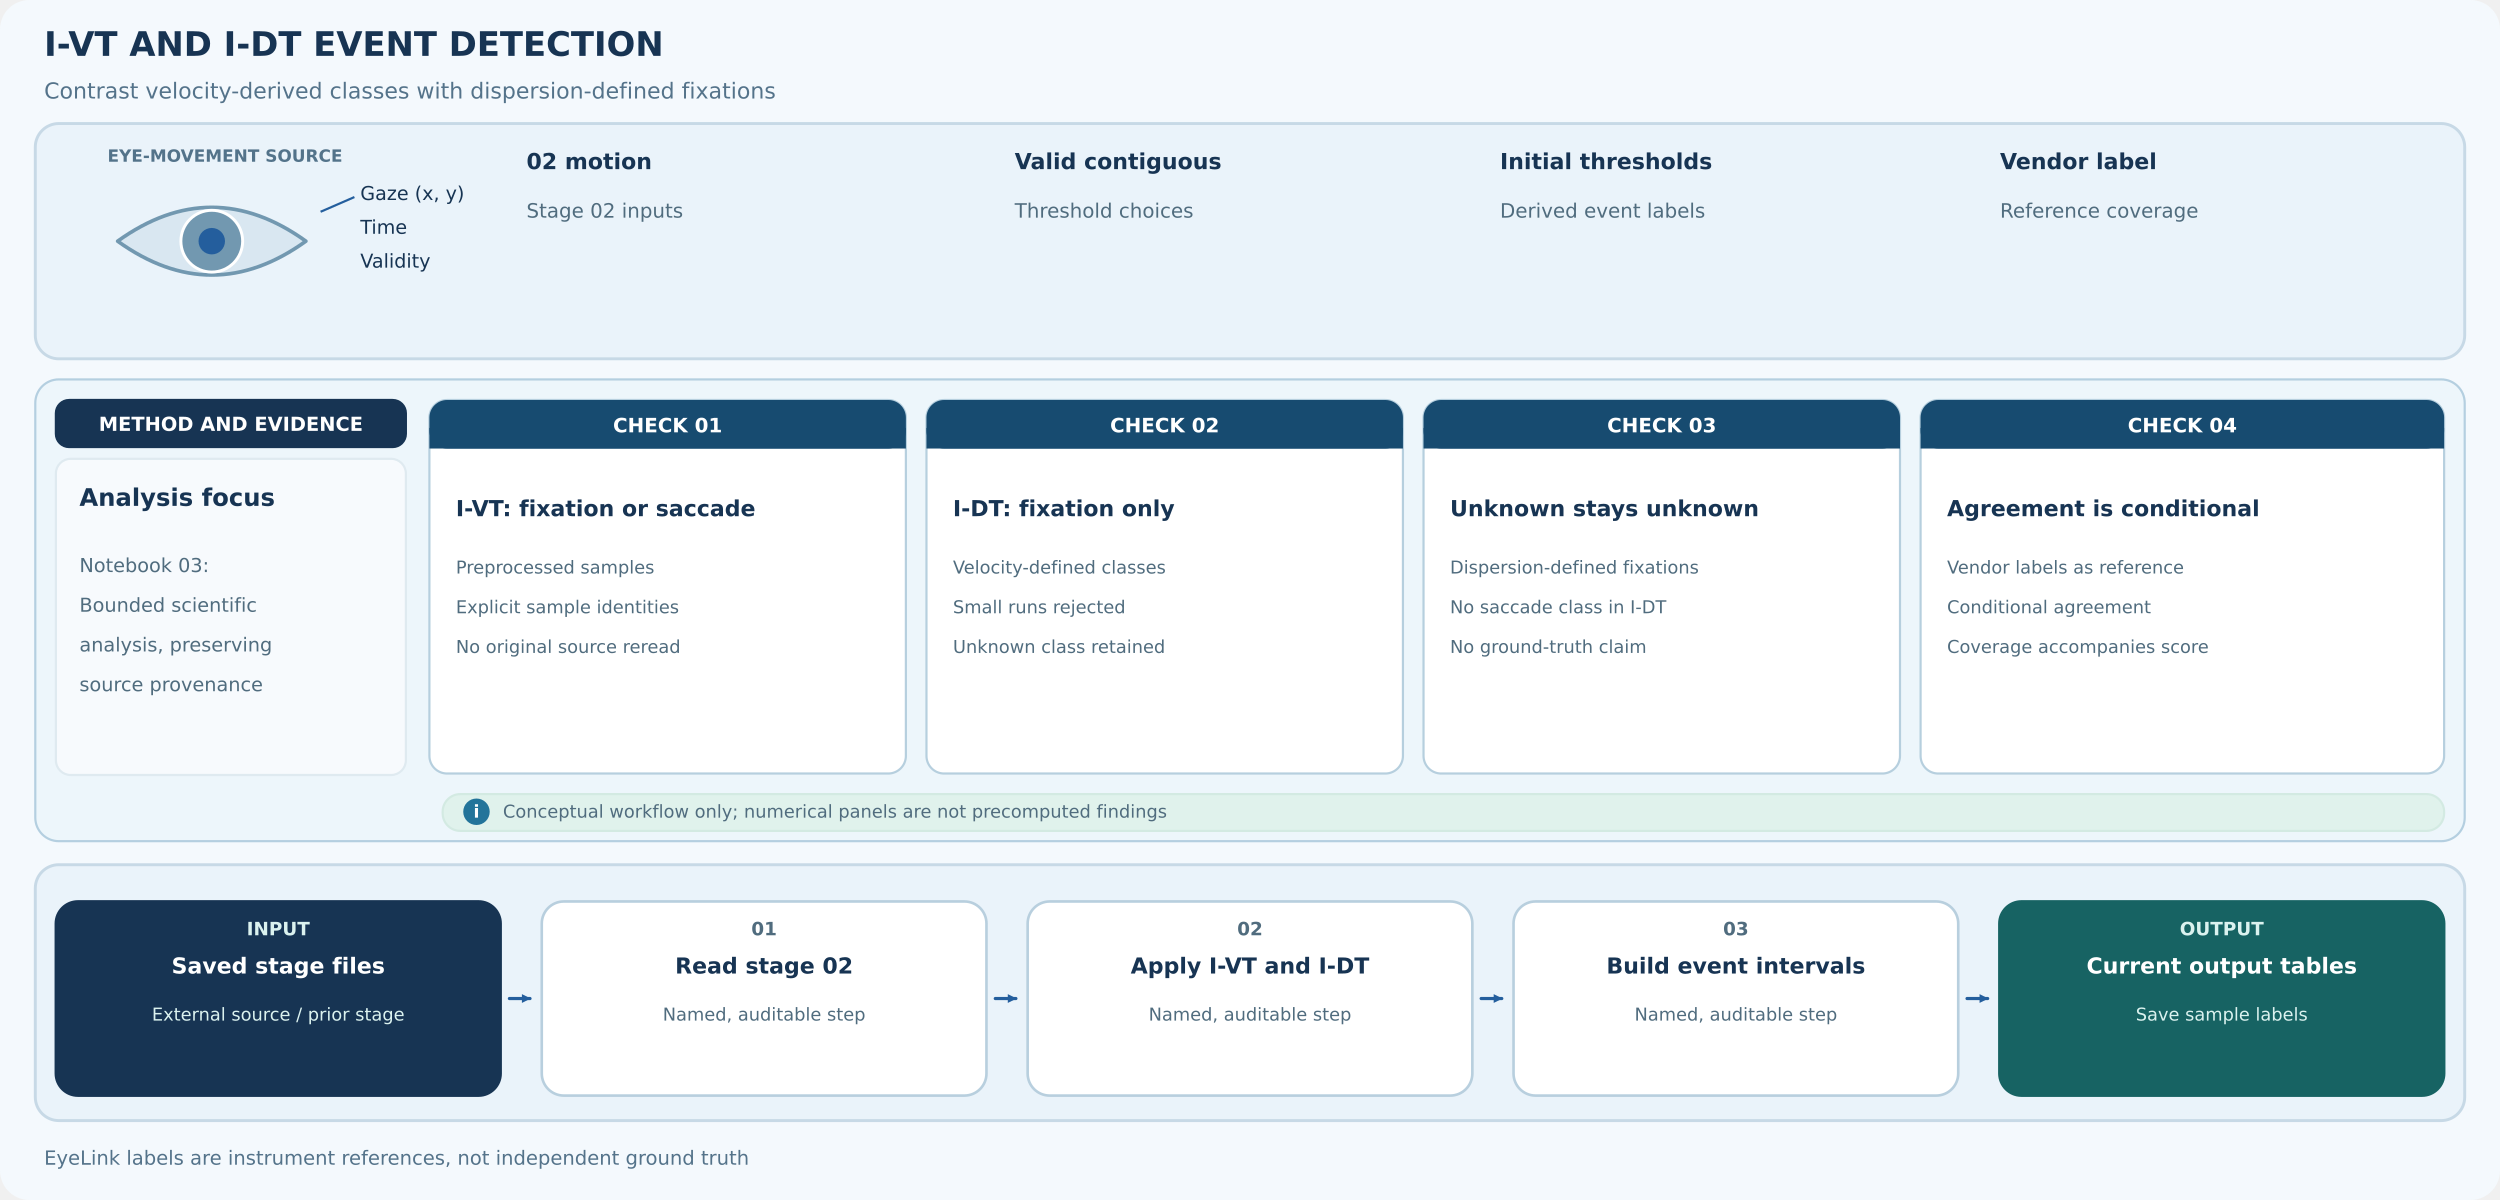
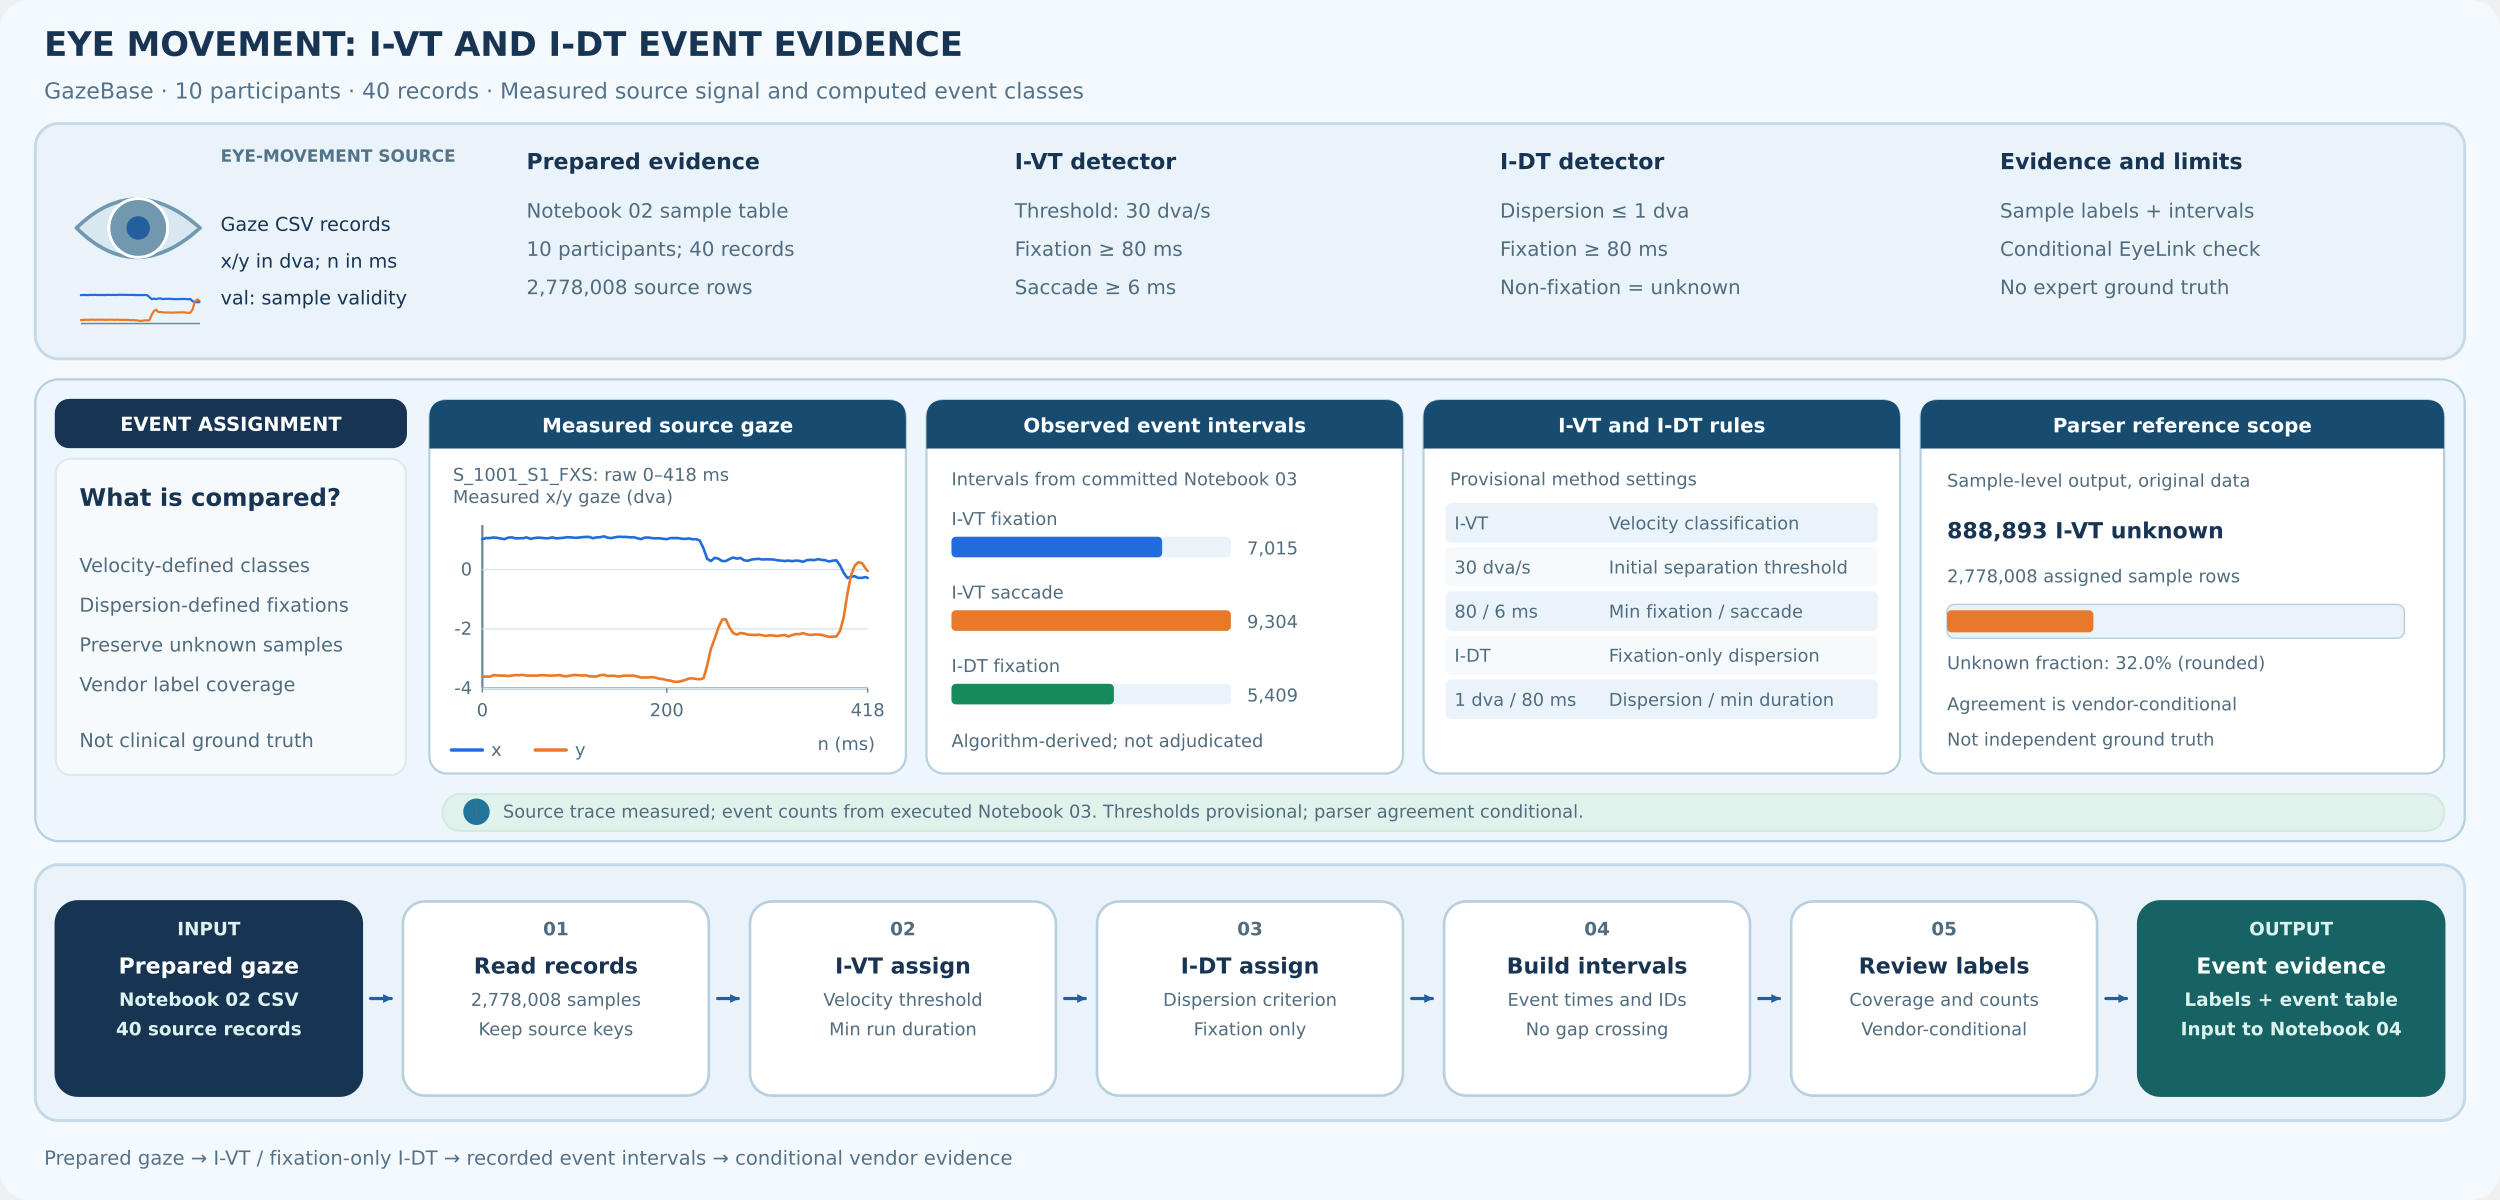
<svg xmlns="http://www.w3.org/2000/svg" width="1700" height="816" viewBox="0 0 1700 816" role="img" aria-labelledby="svg-title svg-desc">
  <defs>
    <style>
.title{font:700 23px DejaVu Sans,Arial,sans-serif;fill:#173453}.subtitle{font:400 15px DejaVu Sans,Arial,sans-serif;fill:#54738A}.sourceheading{font:700 11.5px DejaVu Sans,Arial,sans-serif;fill:#53738A}.sourcebody{font:400 13px DejaVu Sans,Arial,sans-serif;fill:#173453}.ctxhead{font:700 15px DejaVu Sans,Arial,sans-serif;fill:#173453}.ctxbody{font:400 13.5px DejaVu Sans,Arial,sans-serif;fill:#506C7E}.focushead{font:700 16.5px DejaVu Sans,Arial,sans-serif;fill:#173453}.focusbody{font:400 13.1px DejaVu Sans,Arial,sans-serif;fill:#506C7E}.sectionlabel{font:700 13.2px DejaVu Sans,Arial,sans-serif;fill:white}.panelhead{font:700 13.5px DejaVu Sans,Arial,sans-serif;fill:white}.panelbody{font:400 12.1px DejaVu Sans,Arial,sans-serif;fill:#506C7E}.nodeid{font:700 12.5px DejaVu Sans,Arial,sans-serif;fill:#506C7E}.nodetitle{font:700 15px DejaVu Sans,Arial,sans-serif;fill:#173453}.nodedesc{font:400 12.1px DejaVu Sans,Arial,sans-serif;fill:#506C7E}.endnodeid{font:700 12.5px DejaVu Sans,Arial,sans-serif;fill:#DBF2EF}.endnodetitle{font:700 15px DejaVu Sans,Arial,sans-serif;fill:white}.footer{font:400 13.3px DejaVu Sans,Arial,sans-serif;fill:#54738A}</style>
    <marker id="arr" markerWidth="6" markerHeight="6" refX="5.5" refY="3" orient="auto" markerUnits="userSpaceOnUse">
      <path d="M0 0 L6 3 L0 6 Z" fill="#245E9D" />
    </marker>
  </defs>
  <rect x="0" y="0" width="1700" height="816" rx="20" fill="#F4F9FD" stroke="none" stroke-width="1" />
  <g id="band-0-header">
-     <text x="30" y="38" class="title" text-anchor="start">I-VT AND I-DT EVENT DETECTION</text>
-     <text x="30" y="67" class="subtitle" text-anchor="start">Contrast velocity-derived classes with dispersion-defined fixations</text>
+     <text x="30" y="38" class="title">EYE MOVEMENT: I-VT AND I-DT EVENT EVIDENCE</text>
+     <text x="30" y="67" class="subtitle">GazeBase · 10 participants · 40 records · Measured source signal and computed event classes</text>
  </g>
  <g id="band-1-context">
    <rect x="24" y="84" width="1652" height="160" rx="16" fill="#EAF3FA" stroke="#C7D9E6" stroke-width="2" />
    <g id="source">
-       <text x="153" y="110" class="sourceheading" text-anchor="middle">EYE-MOVEMENT SOURCE</text>
-       <path d="M80,164 Q144,118 208,164 Q144,210 80,164Z" fill="#D9E7F1" stroke="#7298B0" stroke-width="2.5" stroke-linecap="round" stroke-linejoin="round" />
-       <circle cx="144" cy="164" r="21" fill="#7298B0" stroke="white" stroke-width="2" />
-       <circle cx="144" cy="164" r="9" fill="#245E9D" />
-       <path d="M218 144 L241 134" fill="none" stroke="#245E9D" stroke-width="1.5" />
-       <text x="245" y="136" class="sourcebody" text-anchor="start">Gaze (x, y)</text>
-       <text x="245" y="159" class="sourcebody" text-anchor="start">Time</text>
-       <text x="245" y="182" class="sourcebody" text-anchor="start">Validity</text>
+       <text x="150" y="110" class="sourceheading">EYE-MOVEMENT SOURCE</text>
+       <path d="M52 155 Q92 116 136 155 Q92 195 52 155Z" fill="#D9E7F1" stroke="#7298B0" stroke-width="2.5" stroke-linejoin="round" />
+       <circle cx="94" cy="155" r="20" fill="#7298B0" stroke="#FFFFFF" stroke-width="2" />
+       <circle cx="94" cy="155" r="8" fill="#245E9D" />
+       <line x1="55" y1="220" x2="136" y2="220" stroke="#66879D" stroke-width="1" />
+       <path d="M55.0 200.7 L56.6 200.6 L58.1 200.6 L59.7 200.7 L61.2 200.5 L62.8 200.6 L64.3 200.5 L65.9 200.6 L67.4 200.6 L69.0 200.6 L70.5 200.6 L72.1 200.6 L73.6 200.5 L75.2 200.6 L76.7 200.5 L78.3 200.6 L79.8 200.5 L81.4 200.5 L82.9 200.5 L84.5 200.5 L86.0 200.5 L87.6 200.6 L89.1 200.5 L90.7 200.6 L92.2 200.6 L93.8 200.7 L95.3 200.6 L96.9 200.7 L98.4 200.6 L100.0 200.7 L101.5 201.9 L103.1 203.4 L104.6 203.1 L106.2 203.4 L107.7 203.0 L109.3 203.0 L110.8 203.4 L112.4 203.2 L113.9 203.2 L115.5 203.2 L117.0 203.3 L118.6 203.4 L120.1 203.4 L121.7 203.4 L123.2 203.3 L124.8 203.3 L126.3 203.3 L127.9 203.5 L129.4 203.3 L131.0 204.9 L132.5 205.4 L134.1 205.5 L135.6 205.4" fill="none" stroke="#236CDE" stroke-width="1.5" stroke-linecap="round" stroke-linejoin="round" />
+       <path d="M55.0 217.6 L56.6 217.6 L58.1 217.4 L59.7 217.5 L61.2 217.4 L62.8 217.4 L64.3 217.5 L65.9 217.4 L67.4 217.4 L69.0 217.4 L70.5 217.4 L72.1 217.5 L73.6 217.4 L75.2 217.4 L76.7 217.4 L78.3 217.5 L79.8 217.4 L81.4 217.5 L82.9 217.5 L84.5 217.5 L86.0 217.5 L87.6 217.6 L89.1 217.7 L90.7 217.6 L92.2 217.8 L93.8 218.0 L95.3 218.2 L96.9 218.1 L98.4 217.8 L100.0 217.9 L101.5 217.8 L103.1 214.2 L104.6 211.6 L106.2 210.6 L107.7 212.2 L109.3 212.2 L110.8 212.4 L112.4 212.5 L113.9 212.5 L115.5 212.5 L117.0 212.6 L118.6 212.5 L120.1 212.5 L121.7 212.4 L123.2 212.4 L124.8 212.4 L126.3 212.5 L127.9 212.7 L129.4 212.7 L131.0 210.3 L132.5 205.1 L134.1 203.6 L135.6 204.4" fill="none" stroke="#E87929" stroke-width="1.5" stroke-linecap="round" stroke-linejoin="round" />
+       <text x="150" y="157" class="sourcebody">Gaze CSV records</text>
+       <text x="150" y="182" class="sourcebody">x/y in dva; n in ms</text>
+       <text x="150" y="207" class="sourcebody">val: sample validity</text>
    </g>
    <g id="context-1">
-       <text x="358" y="115" class="ctxhead" text-anchor="start">02 motion</text>
-       <text x="358" y="148" class="ctxbody" text-anchor="start">Stage 02 inputs</text>
+       <text x="358" y="115" class="ctxhead">Prepared evidence</text>
+       <text x="358" y="148" class="ctxbody">Notebook 02 sample table</text>
+       <text x="358" y="174" class="ctxbody">10 participants; 40 records</text>
+       <text x="358" y="200" class="ctxbody">2,778,008 source rows</text>
    </g>
    <g id="context-2">
-       <text x="690" y="115" class="ctxhead" text-anchor="start">Valid contiguous</text>
-       <text x="690" y="148" class="ctxbody" text-anchor="start">Threshold choices</text>
+       <text x="690" y="115" class="ctxhead">I-VT detector</text>
+       <text x="690" y="148" class="ctxbody">Threshold: 30 dva/s</text>
+       <text x="690" y="174" class="ctxbody">Fixation ≥ 80 ms</text>
+       <text x="690" y="200" class="ctxbody">Saccade ≥ 6 ms</text>
    </g>
    <g id="context-3">
-       <text x="1020" y="115" class="ctxhead" text-anchor="start">Initial thresholds</text>
-       <text x="1020" y="148" class="ctxbody" text-anchor="start">Derived event labels</text>
+       <text x="1020" y="115" class="ctxhead">I-DT detector</text>
+       <text x="1020" y="148" class="ctxbody">Dispersion ≤ 1 dva</text>
+       <text x="1020" y="174" class="ctxbody">Fixation ≥ 80 ms</text>
+       <text x="1020" y="200" class="ctxbody">Non-fixation = unknown</text>
    </g>
    <g id="context-4">
-       <text x="1360" y="115" class="ctxhead" text-anchor="start">Vendor label</text>
-       <text x="1360" y="148" class="ctxbody" text-anchor="start">Reference coverage</text>
+       <text x="1360" y="115" class="ctxhead">Evidence and limits</text>
+       <text x="1360" y="148" class="ctxbody">Sample labels + intervals</text>
+       <text x="1360" y="174" class="ctxbody">Conditional EyeLink check</text>
+       <text x="1360" y="200" class="ctxbody">No expert ground truth</text>
    </g>
  </g>
  <g id="band-2-analysis">
    <rect x="24" y="258" width="1652" height="314" rx="16" fill="#EDF6FB" stroke="#B4CFE0" stroke-width="1.5" />
-     <rect x="38" y="272" width="238" height="32" rx="9" fill="#173453" stroke="#173453" stroke-width="1.5" />
-     <text x="157" y="293" class="sectionlabel" text-anchor="middle">METHOD AND EVIDENCE</text>
    <g id="focus">
+       <rect x="38" y="272" width="238" height="32" rx="9" fill="#173453" stroke="#173453" stroke-width="1.5" />
+       <text x="157" y="293" class="sectionlabel" text-anchor="middle">EVENT ASSIGNMENT</text>
      <rect x="38" y="312" width="238" height="215" rx="10" fill="#F7FAFD" stroke="#DFEAF0" stroke-width="1.5" />
-       <text x="54" y="344" class="focushead" text-anchor="start">Analysis focus</text>
-       <text x="54" y="389" class="focusbody" text-anchor="start">Notebook 03:</text>
-       <text x="54" y="416" class="focusbody" text-anchor="start">Bounded scientific</text>
-       <text x="54" y="443" class="focusbody" text-anchor="start">analysis, preserving</text>
-       <text x="54" y="470" class="focusbody" text-anchor="start">source provenance</text>
+       <text x="54" y="344" class="focushead">What is compared?</text>
+       <text x="54" y="389" class="focusbody">Velocity-defined classes</text>
+       <text x="54" y="416" class="focusbody">Dispersion-defined fixations</text>
+       <text x="54" y="443" class="focusbody">Preserve unknown samples</text>
+       <text x="54" y="470" class="focusbody">Vendor label coverage</text>
+       <text x="54" y="508" class="focusbody">Not clinical ground truth</text>
    </g>
    <g id="panels">
      <g id="panel-1">
-         <rect x="292" y="272" width="324" height="254" rx="12" fill="white" stroke="#B6CFDE" stroke-width="1.5" />
-         <rect x="292" y="272" width="324" height="33" rx="12" fill="#174B70" stroke="none" stroke-width="1" />
-         <rect x="292" y="291" width="324" height="14" rx="0" fill="#174B70" stroke="none" stroke-width="1" />
-         <text x="454.0" y="294" class="panelhead" text-anchor="middle">CHECK 01</text>
-         <text x="310" y="351" class="ctxhead" text-anchor="start">I-VT: fixation or saccade</text>
-         <text x="310" y="390" class="panelbody" text-anchor="start">Preprocessed samples</text>
-         <text x="310" y="417" class="panelbody" text-anchor="start">Explicit sample identities</text>
-         <text x="310" y="444" class="panelbody" text-anchor="start">No original source reread</text>
+         <rect x="292" y="272" width="324" height="254" rx="12" fill="#FFFFFF" stroke="#B6CFDE" stroke-width="1.5" />
+         <path d="M304 272 H604 Q616 272 616 284 V305 H292 V284 Q292 272 304 272 Z" fill="#174B70" />
+         <text x="454" y="294" class="panelhead" text-anchor="middle">Measured source gaze</text>
+         <g id="scientific-panel-1">
+           <text x="308" y="327" class="panelbody">S_1001_S1_FXS: raw 0–418 ms</text>
+           <text x="308" y="342" class="panelbody">Measured x/y gaze (dva)</text>
+           <line x1="328" y1="357" x2="328" y2="468" stroke="#66879D" stroke-width="1.5" />
+           <line x1="328" y1="468" x2="590" y2="468" stroke="#66879D" stroke-width="1.5" />
+           <line x1="328" y1="468" x2="590" y2="468" stroke="#D9E6EF" stroke-width="1" />
+           <text x="321" y="472" class="panelbody" text-anchor="end">-4</text>
+           <line x1="328" y1="427.6" x2="590" y2="427.6" stroke="#D9E6EF" stroke-width="1" />
+           <text x="321" y="431.6" class="panelbody" text-anchor="end">-2</text>
+           <line x1="328" y1="387.3" x2="590" y2="387.3" stroke="#D9E6EF" stroke-width="1" />
+           <text x="321" y="391.3" class="panelbody" text-anchor="end">0</text>
+           <line x1="328" y1="468" x2="328" y2="471" stroke="#66879D" stroke-width="1" />
+           <text x="328" y="487" class="panelbody" text-anchor="middle">0</text>
+           <line x1="453.4" y1="468" x2="453.4" y2="471" stroke="#66879D" stroke-width="1" />
+           <text x="453.4" y="487" class="panelbody" text-anchor="middle">200</text>
+           <line x1="590" y1="468" x2="590" y2="471" stroke="#66879D" stroke-width="1" />
+           <text x="590" y="487" class="panelbody" text-anchor="middle">418</text>
+           <path d="M328.0 366.6 L330.5 365.9 L333.0 365.9 L335.5 365.5 L338.0 365.7 L340.5 366.2 L343.0 366.6 L345.6 365.6 L348.1 365.4 L350.6 366.1 L353.1 366.0 L355.6 366.0 L358.1 365.4 L360.6 366.4 L363.1 365.9 L365.6 365.6 L368.1 365.7 L370.6 366.0 L373.1 366.0 L375.6 365.4 L378.1 366.1 L380.7 365.9 L383.2 365.7 L385.7 365.3 L388.2 365.4 L390.7 365.7 L393.2 365.6 L395.7 365.3 L398.2 365.1 L400.7 365.1 L403.2 366.0 L405.7 365.4 L408.2 365.3 L410.7 364.7 L413.2 365.6 L415.8 365.9 L418.3 365.3 L420.8 365.0 L423.3 365.1 L425.8 365.1 L428.3 365.4 L430.8 365.3 L433.3 366.0 L435.8 366.6 L438.3 365.6 L440.8 365.5 L443.3 365.9 L445.8 366.1 L448.3 366.0 L450.9 366.4 L453.4 366.6 L455.9 365.9 L458.4 365.9 L460.9 365.9 L463.4 366.3 L465.9 366.5 L468.4 366.1 L470.9 366.7 L473.4 366.6 L475.9 367.6 L478.4 373.0 L480.9 380.0 L483.4 381.5 L486.0 379.3 L488.5 379.9 L491.0 381.5 L493.5 381.5 L496.0 380.2 L498.5 379.1 L501.0 379.9 L503.5 379.4 L506.0 381.0 L508.5 381.3 L511.0 380.5 L513.5 380.2 L516.0 380.0 L518.5 380.5 L521.1 380.3 L523.6 380.4 L526.1 380.5 L528.6 381.0 L531.1 381.2 L533.6 381.5 L536.1 381.2 L538.6 381.6 L541.1 381.2 L543.6 381.4 L546.1 382.0 L548.6 380.9 L551.1 380.7 L553.6 380.9 L556.2 380.2 L558.7 380.7 L561.2 381.0 L563.7 381.8 L566.2 381.3 L568.7 381.0 L571.2 384.4 L573.7 389.5 L576.2 393.0 L578.7 392.3 L581.2 391.8 L583.7 393.0 L586.2 392.9 L588.7 392.4 L590.0 393.0" fill="none" stroke="#236CDE" stroke-width="1.8" stroke-linecap="round" stroke-linejoin="round" />
+           <path d="M328.0 460.3 L330.5 460.0 L333.0 460.2 L335.5 459.1 L338.0 459.3 L340.5 459.4 L343.0 459.4 L345.6 459.7 L348.1 459.3 L350.6 459.1 L353.1 459.1 L355.6 458.9 L358.1 459.4 L360.6 459.4 L363.1 459.4 L365.6 459.4 L368.1 459.1 L370.6 459.2 L373.1 459.4 L375.6 459.4 L378.1 459.3 L380.7 459.0 L383.2 459.8 L385.7 459.8 L388.2 459.3 L390.7 459.0 L393.2 459.1 L395.7 459.4 L398.2 459.2 L400.7 459.9 L403.2 460.0 L405.7 460.0 L408.2 459.1 L410.7 458.9 L413.2 459.7 L415.8 459.5 L418.3 459.6 L420.8 460.1 L423.3 459.6 L425.8 459.4 L428.3 459.5 L430.8 459.4 L433.3 460.0 L435.8 460.7 L438.3 460.7 L440.8 460.7 L443.3 460.4 L445.8 460.8 L448.3 461.5 L450.9 461.8 L453.4 462.5 L455.9 462.8 L458.4 463.6 L460.9 463.6 L463.4 463.1 L465.9 462.4 L468.4 461.4 L470.9 461.3 L473.4 461.7 L475.9 461.9 L478.4 461.2 L480.9 452.5 L483.4 441.3 L486.0 434.2 L488.5 426.8 L491.0 421.4 L493.5 421.1 L496.0 426.5 L498.5 430.4 L501.0 431.6 L503.5 430.4 L506.0 430.8 L508.5 431.5 L511.0 431.7 L513.5 431.8 L516.0 431.5 L518.5 432.0 L521.1 432.4 L523.6 432.0 L526.1 432.2 L528.6 432.5 L531.1 432.1 L533.6 431.8 L536.1 432.8 L538.6 431.9 L541.1 431.2 L543.6 431.2 L546.1 430.5 L548.6 431.4 L551.1 431.8 L553.6 431.5 L556.2 431.5 L558.7 431.7 L561.2 432.4 L563.7 433.1 L566.2 432.9 L568.7 432.8 L571.2 429.1 L573.7 419.8 L576.2 404.0 L578.7 391.1 L581.2 384.7 L583.7 382.3 L586.2 382.9 L588.7 386.7 L590.0 388.3" fill="none" stroke="#E87929" stroke-width="1.8" stroke-linecap="round" stroke-linejoin="round" />
+           <path d="M307 510 L328 510" fill="none" stroke="#236CDE" stroke-width="2.4" stroke-linecap="round" stroke-linejoin="round" />
+           <text x="334" y="514" class="panelbody">x</text>
+           <path d="M364 510 L385 510" fill="none" stroke="#E87929" stroke-width="2.4" stroke-linecap="round" stroke-linejoin="round" />
+           <text x="391" y="514" class="panelbody">y</text>
+           <text x="595" y="510" class="panelbody" text-anchor="end">n (ms)</text>
+         </g>
      </g>
      <g id="panel-2">
-         <rect x="630" y="272" width="324" height="254" rx="12" fill="white" stroke="#B6CFDE" stroke-width="1.5" />
-         <rect x="630" y="272" width="324" height="33" rx="12" fill="#174B70" stroke="none" stroke-width="1" />
-         <rect x="630" y="291" width="324" height="14" rx="0" fill="#174B70" stroke="none" stroke-width="1" />
-         <text x="792.0" y="294" class="panelhead" text-anchor="middle">CHECK 02</text>
-         <text x="648" y="351" class="ctxhead" text-anchor="start">I-DT: fixation only</text>
-         <text x="648" y="390" class="panelbody" text-anchor="start">Velocity-defined classes</text>
-         <text x="648" y="417" class="panelbody" text-anchor="start">Small runs rejected</text>
-         <text x="648" y="444" class="panelbody" text-anchor="start">Unknown class retained</text>
+         <rect x="630" y="272" width="324" height="254" rx="12" fill="#FFFFFF" stroke="#B6CFDE" stroke-width="1.5" />
+         <path d="M642 272 H942 Q954 272 954 284 V305 H630 V284 Q630 272 642 272Z" fill="#174B70" />
+         <text x="792" y="294" class="panelhead" text-anchor="middle">Observed event intervals</text>
+         <g id="scientific-panel-2">
+           <text x="647" y="330" class="panelbody">Intervals from committed Notebook 03</text>
+           <text x="647" y="357" class="panelbody">I-VT fixation</text>
+           <rect x="647" y="365" width="190" height="14" rx="3" fill="#EAF3FA" stroke="none" stroke-width="0" />
+           <rect x="647" y="365" width="143.256" height="14" rx="3" fill="#236CDE" stroke="none" stroke-width="0" />
+           <text x="848" y="377" class="panelbody">7,015</text>
+           <text x="647" y="407" class="panelbody">I-VT saccade</text>
+           <rect x="647" y="415" width="190" height="14" rx="3" fill="#EAF3FA" stroke="none" stroke-width="0" />
+           <rect x="647" y="415" width="190" height="14" rx="3" fill="#E87929" stroke="none" stroke-width="0" />
+           <text x="848" y="427" class="panelbody">9,304</text>
+           <text x="647" y="457" class="panelbody">I-DT fixation</text>
+           <rect x="647" y="465" width="190" height="14" rx="3" fill="#EAF3FA" stroke="none" stroke-width="0" />
+           <rect x="647" y="465" width="110.459" height="14" rx="3" fill="#168C5B" stroke="none" stroke-width="0" />
+           <text x="848" y="477" class="panelbody">5,409</text>
+           <text x="647" y="508" class="panelbody">Algorithm-derived; not adjudicated</text>
+         </g>
      </g>
      <g id="panel-3">
-         <rect x="968" y="272" width="324" height="254" rx="12" fill="white" stroke="#B6CFDE" stroke-width="1.5" />
-         <rect x="968" y="272" width="324" height="33" rx="12" fill="#174B70" stroke="none" stroke-width="1" />
-         <rect x="968" y="291" width="324" height="14" rx="0" fill="#174B70" stroke="none" stroke-width="1" />
-         <text x="1130.0" y="294" class="panelhead" text-anchor="middle">CHECK 03</text>
-         <text x="986" y="351" class="ctxhead" text-anchor="start">Unknown stays unknown</text>
-         <text x="986" y="390" class="panelbody" text-anchor="start">Dispersion-defined fixations</text>
-         <text x="986" y="417" class="panelbody" text-anchor="start">No saccade class in I-DT</text>
-         <text x="986" y="444" class="panelbody" text-anchor="start">No ground-truth claim</text>
+         <rect x="968" y="272" width="324" height="254" rx="12" fill="#FFFFFF" stroke="#B6CFDE" stroke-width="1.5" />
+         <path d="M980 272 H1280 Q1292 272 1292 284 V305 H968 V284 Q968 272 980 272Z" fill="#174B70" />
+         <text x="1130" y="294" class="panelhead" text-anchor="middle">I-VT and I-DT rules</text>
+         <g id="scientific-panel-3">
+           <text x="986" y="330" class="panelbody">Provisional method settings</text>
+           <rect x="983" y="342" width="294" height="27" rx="4" fill="#EAF3FA" stroke="none" stroke-width="0" />
+           <text x="989" y="360" class="panelbody">I-VT</text>
+           <text x="1094" y="360" class="panelbody">Velocity classification</text>
+           <rect x="983" y="372" width="294" height="27" rx="4" fill="#F7FAFD" stroke="none" stroke-width="0" />
+           <text x="989" y="390" class="panelbody">30 dva/s</text>
+           <text x="1094" y="390" class="panelbody">Initial separation threshold</text>
+           <rect x="983" y="402" width="294" height="27" rx="4" fill="#EAF3FA" stroke="none" stroke-width="0" />
+           <text x="989" y="420" class="panelbody">80 / 6 ms</text>
+           <text x="1094" y="420" class="panelbody">Min fixation / saccade</text>
+           <rect x="983" y="432" width="294" height="27" rx="4" fill="#F7FAFD" stroke="none" stroke-width="0" />
+           <text x="989" y="450" class="panelbody">I-DT</text>
+           <text x="1094" y="450" class="panelbody">Fixation-only dispersion</text>
+           <rect x="983" y="462" width="294" height="27" rx="4" fill="#EAF3FA" stroke="none" stroke-width="0" />
+           <text x="989" y="480" class="panelbody">1 dva / 80 ms</text>
+           <text x="1094" y="480" class="panelbody">Dispersion / min duration</text>
+         </g>
      </g>
      <g id="panel-4">
-         <rect x="1306" y="272" width="356" height="254" rx="12" fill="white" stroke="#B6CFDE" stroke-width="1.5" />
-         <rect x="1306" y="272" width="356" height="33" rx="12" fill="#174B70" stroke="none" stroke-width="1" />
-         <rect x="1306" y="291" width="356" height="14" rx="0" fill="#174B70" stroke="none" stroke-width="1" />
-         <text x="1484.0" y="294" class="panelhead" text-anchor="middle">CHECK 04</text>
-         <text x="1324" y="351" class="ctxhead" text-anchor="start">Agreement is conditional</text>
-         <text x="1324" y="390" class="panelbody" text-anchor="start">Vendor labels as reference</text>
-         <text x="1324" y="417" class="panelbody" text-anchor="start">Conditional agreement</text>
-         <text x="1324" y="444" class="panelbody" text-anchor="start">Coverage accompanies score</text>
+         <rect x="1306" y="272" width="356" height="254" rx="12" fill="#FFFFFF" stroke="#B6CFDE" stroke-width="1.5" />
+         <path d="M1318 272 H1650 Q1662 272 1662 284 V305 H1306 V284 Q1306 272 1318 272Z" fill="#174B70" />
+         <text x="1484" y="294" class="panelhead" text-anchor="middle">Parser reference scope</text>
+         <g id="scientific-panel-4">
+           <text x="1324" y="331" class="panelbody">Sample-level output, original data</text>
+           <text x="1324" y="366" class="ctxhead">888,893 I-VT unknown</text>
+           <text x="1324" y="396" class="panelbody">2,778,008 assigned sample rows</text>
+           <rect x="1324" y="411" width="311" height="23" rx="5" fill="#EAF3FA" stroke="#B6CFDE" stroke-width="1" />
+           <rect x="1324" y="415" width="99.512" height="15" rx="3" fill="#E87929" stroke="none" stroke-width="0" />
+           <text x="1324" y="455" class="panelbody">Unknown fraction: 32.0% (rounded)</text>
+           <text x="1324" y="483" class="panelbody">Agreement is vendor-conditional</text>
+           <text x="1324" y="507" class="panelbody">Not independent ground truth</text>
+         </g>
      </g>
    </g>
    <g id="scientific-note">
      <rect x="301" y="540" width="1361" height="25" rx="12" fill="#E0F2EC" stroke="#D3EAE2" stroke-width="1.5" />
      <circle cx="324" cy="552" r="9" fill="#23749A" />
-       <text x="324" y="556" font-family="DejaVu Sans" font-size="12" font-weight="700" text-anchor="middle" fill="white">i</text>
-       <text x="342" y="556" class="panelbody" text-anchor="start">Conceptual workflow only; numerical panels are not precomputed findings</text>
+       <text x="324" y="556" class="panelbody" text-anchor="middle" fill="#FFFFFF" font-weight="700">i</text>
+       <text x="342" y="556" class="panelbody" font-weight="700" fill="#173453">Source trace measured; event counts from executed Notebook 03. Thresholds provisional; parser agreement conditional.</text>
    </g>
  </g>
  <g id="band-3-workflow">
    <rect x="24" y="588" width="1652" height="174" rx="16" fill="#EAF3FA" stroke="#C7D9E6" stroke-width="2" />
    <g id="nodes">
      <g id="node-0">
-         <rect x="38.0" y="613" width="302.4" height="132" rx="15" fill="#173453" stroke="#173453" stroke-width="1.8" />
-         <text x="189.2" y="636" class="endnodeid" text-anchor="middle">INPUT</text>
-         <text x="189.2" y="662" class="endnodetitle" text-anchor="middle">Saved stage files</text>
-         <text x="189.2" y="694" text-anchor="middle" font-family="DejaVu Sans" font-size="12.1" fill="#DBF2EF">External source / prior stage</text>
+         <rect x="38" y="613" width="208" height="132" rx="15" fill="#173453" stroke="#173453" stroke-width="1.8" />
+         <text x="142" y="636" class="endnodeid" text-anchor="middle">INPUT</text>
+         <text x="142" y="662" class="endnodetitle" text-anchor="middle">Prepared gaze</text>
+         <text x="142" y="684" class="endnodeid" text-anchor="middle">Notebook 02 CSV</text>
+         <text x="142" y="704" class="endnodeid" text-anchor="middle">40 source records</text>
      </g>
      <g id="node-1">
-         <rect x="368.4" y="613" width="302.4" height="132" rx="15" fill="white" stroke="#B8CFDE" stroke-width="1.8" />
-         <text x="519.6" y="636" class="nodeid" text-anchor="middle">01</text>
-         <text x="519.6" y="662" class="nodetitle" text-anchor="middle">Read stage 02</text>
-         <text x="519.6" y="694" class="nodedesc" text-anchor="middle">Named, auditable step</text>
+         <rect x="274" y="613" width="208" height="132" rx="15" fill="#FFFFFF" stroke="#B8CFDE" stroke-width="1.8" />
+         <text x="378" y="636" class="nodeid" text-anchor="middle">01</text>
+         <text x="378" y="662" class="nodetitle" text-anchor="middle">Read records</text>
+         <text x="378" y="684" class="nodedesc" text-anchor="middle">2,778,008 samples</text>
+         <text x="378" y="704" class="nodedesc" text-anchor="middle">Keep source keys</text>
      </g>
      <g id="node-2">
-         <rect x="698.8" y="613" width="302.4" height="132" rx="15" fill="white" stroke="#B8CFDE" stroke-width="1.8" />
-         <text x="850.0" y="636" class="nodeid" text-anchor="middle">02</text>
-         <text x="850.0" y="662" class="nodetitle" text-anchor="middle">Apply I-VT and I-DT</text>
-         <text x="850.0" y="694" class="nodedesc" text-anchor="middle">Named, auditable step</text>
+         <rect x="510" y="613" width="208" height="132" rx="15" fill="#FFFFFF" stroke="#B8CFDE" stroke-width="1.8" />
+         <text x="614" y="636" class="nodeid" text-anchor="middle">02</text>
+         <text x="614" y="662" class="nodetitle" text-anchor="middle">I-VT assign</text>
+         <text x="614" y="684" class="nodedesc" text-anchor="middle">Velocity threshold</text>
+         <text x="614" y="704" class="nodedesc" text-anchor="middle">Min run duration</text>
      </g>
      <g id="node-3">
-         <rect x="1029.2" y="613" width="302.4" height="132" rx="15" fill="white" stroke="#B8CFDE" stroke-width="1.8" />
-         <text x="1180.4" y="636" class="nodeid" text-anchor="middle">03</text>
-         <text x="1180.4" y="662" class="nodetitle" text-anchor="middle">Build event intervals</text>
-         <text x="1180.4" y="694" class="nodedesc" text-anchor="middle">Named, auditable step</text>
+         <rect x="746" y="613" width="208" height="132" rx="15" fill="#FFFFFF" stroke="#B8CFDE" stroke-width="1.8" />
+         <text x="850" y="636" class="nodeid" text-anchor="middle">03</text>
+         <text x="850" y="662" class="nodetitle" text-anchor="middle">I-DT assign</text>
+         <text x="850" y="684" class="nodedesc" text-anchor="middle">Dispersion criterion</text>
+         <text x="850" y="704" class="nodedesc" text-anchor="middle">Fixation only</text>
      </g>
      <g id="node-4">
-         <rect x="1359.6" y="613" width="302.4" height="132" rx="15" fill="#176363" stroke="#176363" stroke-width="1.8" />
-         <text x="1510.8" y="636" class="endnodeid" text-anchor="middle">OUTPUT</text>
-         <text x="1510.8" y="662" class="endnodetitle" text-anchor="middle">Current output tables</text>
-         <text x="1510.8" y="694" text-anchor="middle" font-family="DejaVu Sans" font-size="12.1" fill="#DBF2EF">Save sample labels</text>
+         <rect x="982" y="613" width="208" height="132" rx="15" fill="#FFFFFF" stroke="#B8CFDE" stroke-width="1.8" />
+         <text x="1086" y="636" class="nodeid" text-anchor="middle">04</text>
+         <text x="1086" y="662" class="nodetitle" text-anchor="middle">Build intervals</text>
+         <text x="1086" y="684" class="nodedesc" text-anchor="middle">Event times and IDs</text>
+         <text x="1086" y="704" class="nodedesc" text-anchor="middle">No gap crossing</text>
+       </g>
+       <g id="node-5">
+         <rect x="1218" y="613" width="208" height="132" rx="15" fill="#FFFFFF" stroke="#B8CFDE" stroke-width="1.8" />
+         <text x="1322" y="636" class="nodeid" text-anchor="middle">05</text>
+         <text x="1322" y="662" class="nodetitle" text-anchor="middle">Review labels</text>
+         <text x="1322" y="684" class="nodedesc" text-anchor="middle">Coverage and counts</text>
+         <text x="1322" y="704" class="nodedesc" text-anchor="middle">Vendor-conditional</text>
+       </g>
+       <g id="node-6">
+         <rect x="1454" y="613" width="208" height="132" rx="15" fill="#176363" stroke="#176363" stroke-width="1.8" />
+         <text x="1558" y="636" class="endnodeid" text-anchor="middle">OUTPUT</text>
+         <text x="1558" y="662" class="endnodetitle" text-anchor="middle">Event evidence</text>
+         <text x="1558" y="684" class="endnodeid" text-anchor="middle">Labels + event table</text>
+         <text x="1558" y="704" class="endnodeid" text-anchor="middle">Input to Notebook 04</text>
      </g>
    </g>
    <g id="connectors">
-       <path d="M346.4 679 L360.4 679" stroke="#245E9D" stroke-width="2.2" stroke-linecap="round" marker-end="url(#arr)" fill="none" />
-       <path d="M676.8 679 L690.8 679" stroke="#245E9D" stroke-width="2.2" stroke-linecap="round" marker-end="url(#arr)" fill="none" />
-       <path d="M1007.2 679 L1021.2 679" stroke="#245E9D" stroke-width="2.2" stroke-linecap="round" marker-end="url(#arr)" fill="none" />
-       <path d="M1337.6 679 L1351.6 679" stroke="#245E9D" stroke-width="2.2" stroke-linecap="round" marker-end="url(#arr)" fill="none" />
+       <path d="M252 679 L266 679" fill="none" stroke="#245E9D" stroke-width="2.2" stroke-linecap="round" stroke-linejoin="round" marker-end="url(#arr)" />
+       <path d="M488 679 L502 679" fill="none" stroke="#245E9D" stroke-width="2.2" stroke-linecap="round" stroke-linejoin="round" marker-end="url(#arr)" />
+       <path d="M724 679 L738 679" fill="none" stroke="#245E9D" stroke-width="2.2" stroke-linecap="round" stroke-linejoin="round" marker-end="url(#arr)" />
+       <path d="M960 679 L974 679" fill="none" stroke="#245E9D" stroke-width="2.2" stroke-linecap="round" stroke-linejoin="round" marker-end="url(#arr)" />
+       <path d="M1196 679 L1210 679" fill="none" stroke="#245E9D" stroke-width="2.2" stroke-linecap="round" stroke-linejoin="round" marker-end="url(#arr)" />
+       <path d="M1432 679 L1446 679" fill="none" stroke="#245E9D" stroke-width="2.2" stroke-linecap="round" stroke-linejoin="round" marker-end="url(#arr)" />
    </g>
  </g>
  <g id="band-4-summary">
-     <text x="30" y="792" class="footer" text-anchor="start">EyeLink labels are instrument references, not independent ground truth</text>
+     <text x="30" y="792" class="footer">Prepared gaze → I-VT / fixation-only I-DT → recorded event intervals → conditional vendor evidence</text>
  </g>
</svg>
